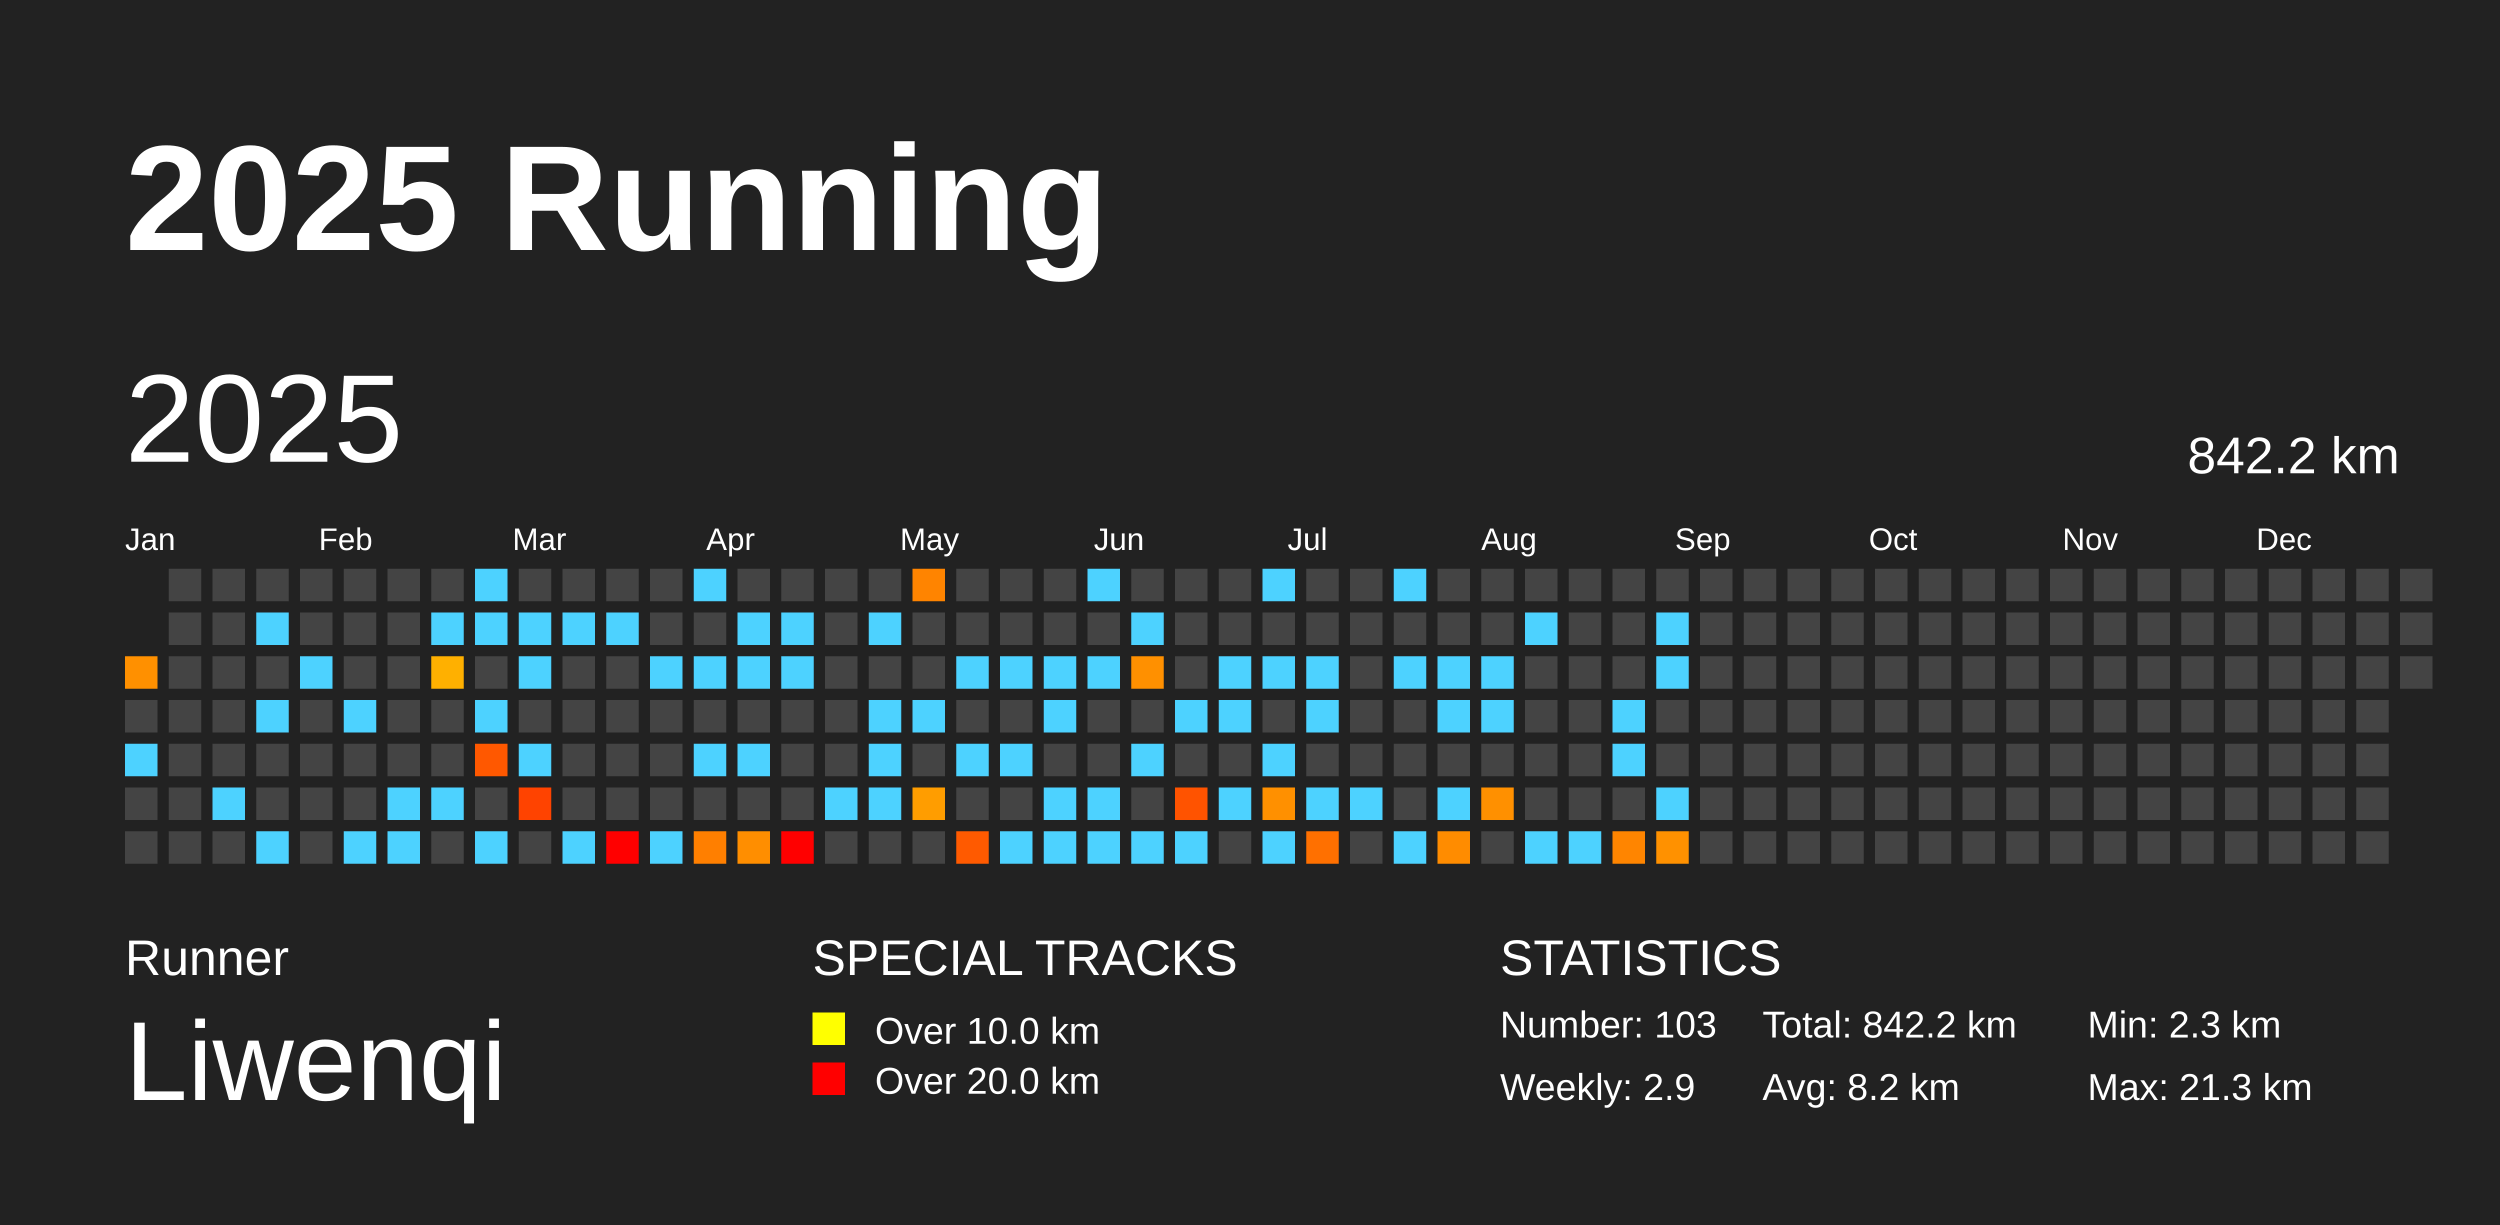
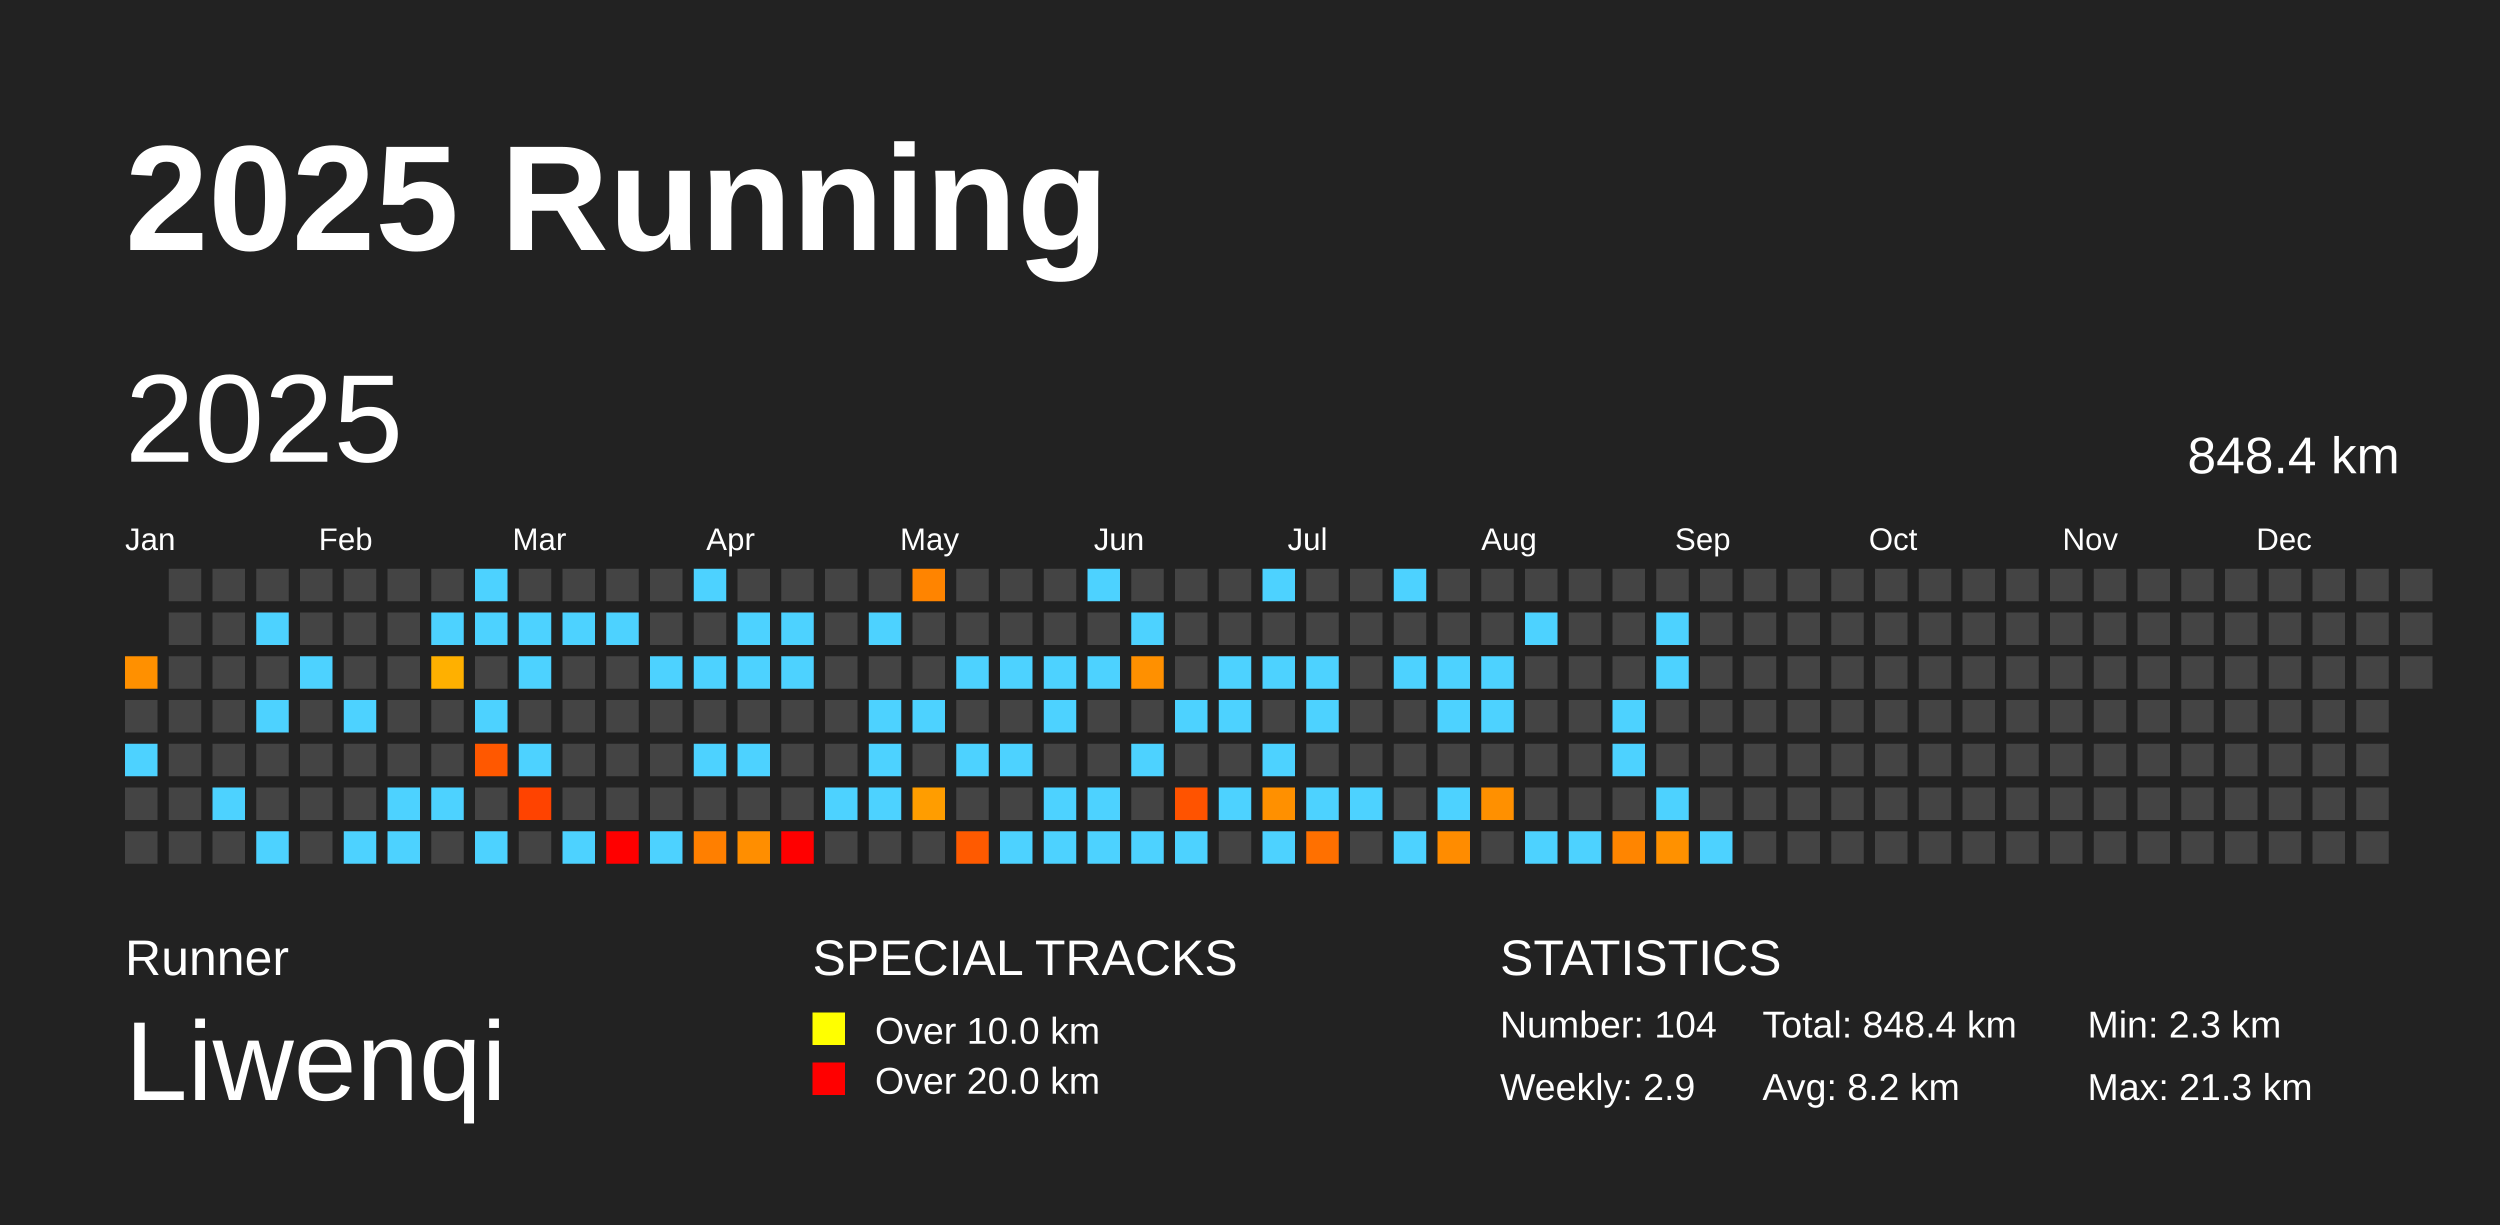
<svg xmlns="http://www.w3.org/2000/svg" baseProfile="full" height="98mm" version="1.1" viewBox="0,0,200,98" width="200mm">
  <defs />
  <rect fill="#222222" height="98" width="200" x="0" y="0" />
  <text fill="#FFFFFF" style="font-size:12px; font-family:Arial; font-weight:bold;" x="10" y="20">2025 Running</text>
  <text fill="#FFFFFF" style="font-size:4px; font-family:Arial" x="10" y="78">Runner</text>
  <text fill="#FFFFFF" style="font-size:9px; font-family:Arial" x="10" y="88">Liwenqi</text>
  <text fill="#FFFFFF" style="font-size:4px; font-family:Arial" x="65" y="78">SPECIAL TRACKS</text>
  <rect fill="yellow" height="2.6" width="2.6" x="65" y="81" />
  <text fill="#FFFFFF" style="font-size:3px; font-family:Arial" x="70" y="83.5">Over 10.0 km</text>
  <rect fill="red" height="2.6" width="2.6" x="65" y="85" />
  <text fill="#FFFFFF" style="font-size:3px; font-family:Arial" x="70" y="87.5">Over 20.0 km</text>
  <text fill="#FFFFFF" style="font-size:4px; font-family:Arial" x="120" y="78">STATISTICS</text>
-   <text fill="#FFFFFF" style="font-size:3px; font-family:Arial" x="120" y="83">Number: 103</text>
+   <text fill="#FFFFFF" style="font-size:3px; font-family:Arial" x="120" y="83">Number: 104</text>
  <text fill="#FFFFFF" style="font-size:3px; font-family:Arial" x="120" y="88">Weekly: 2.9</text>
-   <text fill="#FFFFFF" style="font-size:3px; font-family:Arial" x="141" y="83">Total: 842.2 km</text>
+   <text fill="#FFFFFF" style="font-size:3px; font-family:Arial" x="141" y="83">Total: 848.4 km</text>
  <text fill="#FFFFFF" style="font-size:3px; font-family:Arial" x="141" y="88">Avg: 8.2 km</text>
  <text fill="#FFFFFF" style="font-size:3px; font-family:Arial" x="167" y="83">Min: 2.3 km</text>
  <text fill="#FFFFFF" style="font-size:3px; font-family:Arial" x="167" y="88">Max: 21.3 km</text>
  <text dominant-baseline="hanging" fill="#FFFFFF" style="font-size:10.0px; font-family:Arial;" x="10" y="30">2025</text>
-   <text dominant-baseline="hanging" fill="#FFFFFF" style="font-size:4.125px; font-family:Arial;" x="175" y="35">842.2 km</text>
+   <text dominant-baseline="hanging" fill="#FFFFFF" style="font-size:4.125px; font-family:Arial;" x="175" y="35">848.4 km</text>
  <text fill="#FFFFFF" style="font-size:2.5px; font-family:Arial" x="10.0" y="44">Jan</text>
  <text fill="#FFFFFF" style="font-size:2.5px; font-family:Arial" x="25.5" y="44">Feb</text>
  <text fill="#FFFFFF" style="font-size:2.5px; font-family:Arial" x="41.0" y="44">Mar</text>
  <text fill="#FFFFFF" style="font-size:2.5px; font-family:Arial" x="56.5" y="44">Apr</text>
  <text fill="#FFFFFF" style="font-size:2.5px; font-family:Arial" x="72.0" y="44">May</text>
  <text fill="#FFFFFF" style="font-size:2.5px; font-family:Arial" x="87.5" y="44">Jun</text>
  <text fill="#FFFFFF" style="font-size:2.5px; font-family:Arial" x="103.0" y="44">Jul</text>
  <text fill="#FFFFFF" style="font-size:2.5px; font-family:Arial" x="118.5" y="44">Aug</text>
  <text fill="#FFFFFF" style="font-size:2.5px; font-family:Arial" x="134.0" y="44">Sep</text>
  <text fill="#FFFFFF" style="font-size:2.5px; font-family:Arial" x="149.5" y="44">Oct</text>
  <text fill="#FFFFFF" style="font-size:2.5px; font-family:Arial" x="165.0" y="44">Nov</text>
  <text fill="#FFFFFF" style="font-size:2.5px; font-family:Arial" x="180.5" y="44">Dec</text>
  <rect fill="#ff9000" height="2.6" width="2.6" x="10.0" y="52.5" />
  <rect fill="#444444" height="2.6" width="2.6" x="10.0" y="56.0" />
  <rect fill="#4dd2ff" height="2.6" width="2.6" x="10.0" y="59.5" />
  <rect fill="#444444" height="2.6" width="2.6" x="10.0" y="63.0" />
  <rect fill="#444444" height="2.6" width="2.6" x="10.0" y="66.5" />
  <rect fill="#444444" height="2.6" width="2.6" x="13.5" y="45.5" />
  <rect fill="#444444" height="2.6" width="2.6" x="13.5" y="49.0" />
  <rect fill="#444444" height="2.6" width="2.6" x="13.5" y="52.5" />
  <rect fill="#444444" height="2.6" width="2.6" x="13.5" y="56.0" />
  <rect fill="#444444" height="2.6" width="2.6" x="13.5" y="59.5" />
  <rect fill="#444444" height="2.6" width="2.6" x="13.5" y="63.0" />
  <rect fill="#444444" height="2.6" width="2.6" x="13.5" y="66.5" />
  <rect fill="#444444" height="2.6" width="2.6" x="17.0" y="45.5" />
  <rect fill="#444444" height="2.6" width="2.6" x="17.0" y="49.0" />
  <rect fill="#444444" height="2.6" width="2.6" x="17.0" y="52.5" />
  <rect fill="#444444" height="2.6" width="2.6" x="17.0" y="56.0" />
  <rect fill="#444444" height="2.6" width="2.6" x="17.0" y="59.5" />
  <rect fill="#4dd2ff" height="2.6" width="2.6" x="17.0" y="63.0" />
  <rect fill="#444444" height="2.6" width="2.6" x="17.0" y="66.5" />
  <rect fill="#444444" height="2.6" width="2.6" x="20.5" y="45.5" />
  <rect fill="#4dd2ff" height="2.6" width="2.6" x="20.5" y="49.0" />
  <rect fill="#444444" height="2.6" width="2.6" x="20.5" y="52.5" />
  <rect fill="#4dd2ff" height="2.6" width="2.6" x="20.5" y="56.0" />
  <rect fill="#444444" height="2.6" width="2.6" x="20.5" y="59.5" />
  <rect fill="#444444" height="2.6" width="2.6" x="20.5" y="63.0" />
  <rect fill="#4dd2ff" height="2.6" width="2.6" x="20.5" y="66.5" />
  <rect fill="#444444" height="2.6" width="2.6" x="24.0" y="45.5" />
  <rect fill="#444444" height="2.6" width="2.6" x="24.0" y="49.0" />
  <rect fill="#4dd2ff" height="2.6" width="2.6" x="24.0" y="52.5" />
  <rect fill="#444444" height="2.6" width="2.6" x="24.0" y="56.0" />
  <rect fill="#444444" height="2.6" width="2.6" x="24.0" y="59.5" />
  <rect fill="#444444" height="2.6" width="2.6" x="24.0" y="63.0" />
  <rect fill="#444444" height="2.6" width="2.6" x="24.0" y="66.5" />
  <rect fill="#444444" height="2.6" width="2.6" x="27.5" y="45.5" />
  <rect fill="#444444" height="2.6" width="2.6" x="27.5" y="49.0" />
  <rect fill="#444444" height="2.6" width="2.6" x="27.5" y="52.5" />
  <rect fill="#4dd2ff" height="2.6" width="2.6" x="27.5" y="56.0" />
  <rect fill="#444444" height="2.6" width="2.6" x="27.5" y="59.5" />
  <rect fill="#444444" height="2.6" width="2.6" x="27.5" y="63.0" />
  <rect fill="#4dd2ff" height="2.6" width="2.6" x="27.5" y="66.5" />
  <rect fill="#444444" height="2.6" width="2.6" x="31.0" y="45.5" />
  <rect fill="#444444" height="2.6" width="2.6" x="31.0" y="49.0" />
  <rect fill="#444444" height="2.6" width="2.6" x="31.0" y="52.5" />
  <rect fill="#444444" height="2.6" width="2.6" x="31.0" y="56.0" />
  <rect fill="#444444" height="2.6" width="2.6" x="31.0" y="59.5" />
  <rect fill="#4dd2ff" height="2.6" width="2.6" x="31.0" y="63.0" />
  <rect fill="#4dd2ff" height="2.6" width="2.6" x="31.0" y="66.5" />
  <rect fill="#444444" height="2.6" width="2.6" x="34.5" y="45.5" />
  <rect fill="#4dd2ff" height="2.6" width="2.6" x="34.5" y="49.0" />
  <rect fill="#ffb000" height="2.6" width="2.6" x="34.5" y="52.5" />
  <rect fill="#444444" height="2.6" width="2.6" x="34.5" y="56.0" />
  <rect fill="#444444" height="2.6" width="2.6" x="34.5" y="59.5" />
  <rect fill="#4dd2ff" height="2.6" width="2.6" x="34.5" y="63.0" />
  <rect fill="#444444" height="2.6" width="2.6" x="34.5" y="66.5" />
  <rect fill="#4dd2ff" height="2.6" width="2.6" x="38.0" y="45.5" />
  <rect fill="#4dd2ff" height="2.6" width="2.6" x="38.0" y="49.0" />
  <rect fill="#444444" height="2.6" width="2.6" x="38.0" y="52.5" />
  <rect fill="#4dd2ff" height="2.6" width="2.6" x="38.0" y="56.0" />
  <rect fill="#ff5800" height="2.6" width="2.6" x="38.0" y="59.5" />
  <rect fill="#444444" height="2.6" width="2.6" x="38.0" y="63.0" />
  <rect fill="#4dd2ff" height="2.6" width="2.6" x="38.0" y="66.5" />
  <rect fill="#444444" height="2.6" width="2.6" x="41.5" y="45.5" />
  <rect fill="#4dd2ff" height="2.6" width="2.6" x="41.5" y="49.0" />
  <rect fill="#4dd2ff" height="2.6" width="2.6" x="41.5" y="52.5" />
  <rect fill="#444444" height="2.6" width="2.6" x="41.5" y="56.0" />
  <rect fill="#4dd2ff" height="2.6" width="2.6" x="41.5" y="59.5" />
  <rect fill="#ff4300" height="2.6" width="2.6" x="41.5" y="63.0" />
  <rect fill="#444444" height="2.6" width="2.6" x="41.5" y="66.5" />
  <rect fill="#444444" height="2.6" width="2.6" x="45.0" y="45.5" />
  <rect fill="#4dd2ff" height="2.6" width="2.6" x="45.0" y="49.0" />
  <rect fill="#444444" height="2.6" width="2.6" x="45.0" y="52.5" />
  <rect fill="#444444" height="2.6" width="2.6" x="45.0" y="56.0" />
  <rect fill="#444444" height="2.6" width="2.6" x="45.0" y="59.5" />
  <rect fill="#444444" height="2.6" width="2.6" x="45.0" y="63.0" />
  <rect fill="#4dd2ff" height="2.6" width="2.6" x="45.0" y="66.5" />
  <rect fill="#444444" height="2.6" width="2.6" x="48.5" y="45.5" />
  <rect fill="#4dd2ff" height="2.6" width="2.6" x="48.5" y="49.0" />
  <rect fill="#444444" height="2.6" width="2.6" x="48.5" y="52.5" />
  <rect fill="#444444" height="2.6" width="2.6" x="48.5" y="56.0" />
  <rect fill="#444444" height="2.6" width="2.6" x="48.5" y="59.5" />
  <rect fill="#444444" height="2.6" width="2.6" x="48.5" y="63.0" />
  <rect fill="red" height="2.6" width="2.6" x="48.5" y="66.5" />
  <rect fill="#444444" height="2.6" width="2.6" x="52.0" y="45.5" />
  <rect fill="#444444" height="2.6" width="2.6" x="52.0" y="49.0" />
  <rect fill="#4dd2ff" height="2.6" width="2.6" x="52.0" y="52.5" />
  <rect fill="#444444" height="2.6" width="2.6" x="52.0" y="56.0" />
  <rect fill="#444444" height="2.6" width="2.6" x="52.0" y="59.5" />
  <rect fill="#444444" height="2.6" width="2.6" x="52.0" y="63.0" />
  <rect fill="#4dd2ff" height="2.6" width="2.6" x="52.0" y="66.5" />
  <rect fill="#4dd2ff" height="2.6" width="2.6" x="55.5" y="45.5" />
  <rect fill="#444444" height="2.6" width="2.6" x="55.5" y="49.0" />
  <rect fill="#4dd2ff" height="2.6" width="2.6" x="55.5" y="52.5" />
  <rect fill="#444444" height="2.6" width="2.6" x="55.5" y="56.0" />
  <rect fill="#4dd2ff" height="2.6" width="2.6" x="55.5" y="59.5" />
  <rect fill="#444444" height="2.6" width="2.6" x="55.5" y="63.0" />
  <rect fill="#ff7f00" height="2.6" width="2.6" x="55.5" y="66.5" />
  <rect fill="#444444" height="2.6" width="2.6" x="59.0" y="45.5" />
  <rect fill="#4dd2ff" height="2.6" width="2.6" x="59.0" y="49.0" />
  <rect fill="#4dd2ff" height="2.6" width="2.6" x="59.0" y="52.5" />
  <rect fill="#444444" height="2.6" width="2.6" x="59.0" y="56.0" />
  <rect fill="#4dd2ff" height="2.6" width="2.6" x="59.0" y="59.5" />
  <rect fill="#444444" height="2.6" width="2.6" x="59.0" y="63.0" />
  <rect fill="#ff8e00" height="2.6" width="2.6" x="59.0" y="66.5" />
  <rect fill="#444444" height="2.6" width="2.6" x="62.5" y="45.5" />
  <rect fill="#4dd2ff" height="2.6" width="2.6" x="62.5" y="49.0" />
  <rect fill="#4dd2ff" height="2.6" width="2.6" x="62.5" y="52.5" />
  <rect fill="#444444" height="2.6" width="2.6" x="62.5" y="56.0" />
  <rect fill="#444444" height="2.6" width="2.6" x="62.5" y="59.5" />
  <rect fill="#444444" height="2.6" width="2.6" x="62.5" y="63.0" />
  <rect fill="red" height="2.6" width="2.6" x="62.5" y="66.5" />
  <rect fill="#444444" height="2.6" width="2.6" x="66.0" y="45.5" />
  <rect fill="#444444" height="2.6" width="2.6" x="66.0" y="49.0" />
  <rect fill="#444444" height="2.6" width="2.6" x="66.0" y="52.5" />
  <rect fill="#444444" height="2.6" width="2.6" x="66.0" y="56.0" />
  <rect fill="#444444" height="2.6" width="2.6" x="66.0" y="59.5" />
  <rect fill="#4dd2ff" height="2.6" width="2.6" x="66.0" y="63.0" />
  <rect fill="#444444" height="2.6" width="2.6" x="66.0" y="66.5" />
  <rect fill="#444444" height="2.6" width="2.6" x="69.5" y="45.5" />
  <rect fill="#4dd2ff" height="2.6" width="2.6" x="69.5" y="49.0" />
  <rect fill="#444444" height="2.6" width="2.6" x="69.5" y="52.5" />
  <rect fill="#4dd2ff" height="2.6" width="2.6" x="69.5" y="56.0" />
  <rect fill="#4dd2ff" height="2.6" width="2.6" x="69.5" y="59.5" />
  <rect fill="#4dd2ff" height="2.6" width="2.6" x="69.5" y="63.0" />
  <rect fill="#444444" height="2.6" width="2.6" x="69.5" y="66.5" />
  <rect fill="#ff8400" height="2.6" width="2.6" x="73.0" y="45.5" />
  <rect fill="#444444" height="2.6" width="2.6" x="73.0" y="49.0" />
  <rect fill="#444444" height="2.6" width="2.6" x="73.0" y="52.5" />
  <rect fill="#4dd2ff" height="2.6" width="2.6" x="73.0" y="56.0" />
  <rect fill="#444444" height="2.6" width="2.6" x="73.0" y="59.5" />
  <rect fill="#ff9d00" height="2.6" width="2.6" x="73.0" y="63.0" />
  <rect fill="#444444" height="2.6" width="2.6" x="73.0" y="66.5" />
  <rect fill="#444444" height="2.6" width="2.6" x="76.5" y="45.5" />
  <rect fill="#444444" height="2.6" width="2.6" x="76.5" y="49.0" />
  <rect fill="#4dd2ff" height="2.6" width="2.6" x="76.5" y="52.5" />
  <rect fill="#444444" height="2.6" width="2.6" x="76.5" y="56.0" />
  <rect fill="#4dd2ff" height="2.6" width="2.6" x="76.5" y="59.5" />
  <rect fill="#444444" height="2.6" width="2.6" x="76.5" y="63.0" />
  <rect fill="#ff5a00" height="2.6" width="2.6" x="76.5" y="66.5" />
  <rect fill="#444444" height="2.6" width="2.6" x="80.0" y="45.5" />
  <rect fill="#444444" height="2.6" width="2.6" x="80.0" y="49.0" />
  <rect fill="#4dd2ff" height="2.6" width="2.6" x="80.0" y="52.5" />
  <rect fill="#444444" height="2.6" width="2.6" x="80.0" y="56.0" />
  <rect fill="#4dd2ff" height="2.6" width="2.6" x="80.0" y="59.5" />
  <rect fill="#444444" height="2.6" width="2.6" x="80.0" y="63.0" />
  <rect fill="#4dd2ff" height="2.6" width="2.6" x="80.0" y="66.5" />
  <rect fill="#444444" height="2.6" width="2.6" x="83.5" y="45.5" />
  <rect fill="#444444" height="2.6" width="2.6" x="83.5" y="49.0" />
  <rect fill="#4dd2ff" height="2.6" width="2.6" x="83.5" y="52.5" />
  <rect fill="#4dd2ff" height="2.6" width="2.6" x="83.5" y="56.0" />
  <rect fill="#444444" height="2.6" width="2.6" x="83.5" y="59.5" />
  <rect fill="#4dd2ff" height="2.6" width="2.6" x="83.5" y="63.0" />
  <rect fill="#4dd2ff" height="2.6" width="2.6" x="83.5" y="66.5" />
  <rect fill="#4dd2ff" height="2.6" width="2.6" x="87.0" y="45.5" />
  <rect fill="#444444" height="2.6" width="2.6" x="87.0" y="49.0" />
  <rect fill="#4dd2ff" height="2.6" width="2.6" x="87.0" y="52.5" />
  <rect fill="#444444" height="2.6" width="2.6" x="87.0" y="56.0" />
  <rect fill="#444444" height="2.6" width="2.6" x="87.0" y="59.5" />
  <rect fill="#4dd2ff" height="2.6" width="2.6" x="87.0" y="63.0" />
  <rect fill="#4dd2ff" height="2.6" width="2.6" x="87.0" y="66.5" />
  <rect fill="#444444" height="2.6" width="2.6" x="90.5" y="45.5" />
  <rect fill="#4dd2ff" height="2.6" width="2.6" x="90.5" y="49.0" />
  <rect fill="#ff9000" height="2.6" width="2.6" x="90.5" y="52.5" />
  <rect fill="#444444" height="2.6" width="2.6" x="90.5" y="56.0" />
  <rect fill="#4dd2ff" height="2.6" width="2.6" x="90.5" y="59.5" />
  <rect fill="#444444" height="2.6" width="2.6" x="90.5" y="63.0" />
  <rect fill="#4dd2ff" height="2.6" width="2.6" x="90.5" y="66.5" />
  <rect fill="#444444" height="2.6" width="2.6" x="94.0" y="45.5" />
  <rect fill="#444444" height="2.6" width="2.6" x="94.0" y="49.0" />
  <rect fill="#444444" height="2.6" width="2.6" x="94.0" y="52.5" />
  <rect fill="#4dd2ff" height="2.6" width="2.6" x="94.0" y="56.0" />
  <rect fill="#444444" height="2.6" width="2.6" x="94.0" y="59.5" />
  <rect fill="#ff5300" height="2.6" width="2.6" x="94.0" y="63.0" />
  <rect fill="#4dd2ff" height="2.6" width="2.6" x="94.0" y="66.5" />
  <rect fill="#444444" height="2.6" width="2.6" x="97.5" y="45.5" />
  <rect fill="#444444" height="2.6" width="2.6" x="97.5" y="49.0" />
  <rect fill="#4dd2ff" height="2.6" width="2.6" x="97.5" y="52.5" />
  <rect fill="#4dd2ff" height="2.6" width="2.6" x="97.5" y="56.0" />
  <rect fill="#444444" height="2.6" width="2.6" x="97.5" y="59.5" />
  <rect fill="#4dd2ff" height="2.6" width="2.6" x="97.5" y="63.0" />
  <rect fill="#444444" height="2.6" width="2.6" x="97.5" y="66.5" />
  <rect fill="#4dd2ff" height="2.6" width="2.6" x="101.0" y="45.5" />
  <rect fill="#444444" height="2.6" width="2.6" x="101.0" y="49.0" />
  <rect fill="#4dd2ff" height="2.6" width="2.6" x="101.0" y="52.5" />
  <rect fill="#444444" height="2.6" width="2.6" x="101.0" y="56.0" />
  <rect fill="#4dd2ff" height="2.6" width="2.6" x="101.0" y="59.5" />
  <rect fill="#ff9000" height="2.6" width="2.6" x="101.0" y="63.0" />
  <rect fill="#4dd2ff" height="2.6" width="2.6" x="101.0" y="66.5" />
  <rect fill="#444444" height="2.6" width="2.6" x="104.5" y="45.5" />
  <rect fill="#444444" height="2.6" width="2.6" x="104.5" y="49.0" />
  <rect fill="#4dd2ff" height="2.6" width="2.6" x="104.5" y="52.5" />
  <rect fill="#4dd2ff" height="2.6" width="2.6" x="104.5" y="56.0" />
  <rect fill="#444444" height="2.6" width="2.6" x="104.5" y="59.5" />
  <rect fill="#4dd2ff" height="2.6" width="2.6" x="104.5" y="63.0" />
  <rect fill="#ff7000" height="2.6" width="2.6" x="104.5" y="66.5" />
  <rect fill="#444444" height="2.6" width="2.6" x="108.0" y="45.5" />
  <rect fill="#444444" height="2.6" width="2.6" x="108.0" y="49.0" />
  <rect fill="#444444" height="2.6" width="2.6" x="108.0" y="52.5" />
  <rect fill="#444444" height="2.6" width="2.6" x="108.0" y="56.0" />
  <rect fill="#444444" height="2.6" width="2.6" x="108.0" y="59.5" />
  <rect fill="#4dd2ff" height="2.6" width="2.6" x="108.0" y="63.0" />
  <rect fill="#444444" height="2.6" width="2.6" x="108.0" y="66.5" />
  <rect fill="#4dd2ff" height="2.6" width="2.6" x="111.5" y="45.5" />
  <rect fill="#444444" height="2.6" width="2.6" x="111.5" y="49.0" />
  <rect fill="#4dd2ff" height="2.6" width="2.6" x="111.5" y="52.5" />
  <rect fill="#444444" height="2.6" width="2.6" x="111.5" y="56.0" />
  <rect fill="#444444" height="2.6" width="2.6" x="111.5" y="59.5" />
  <rect fill="#444444" height="2.6" width="2.6" x="111.5" y="63.0" />
  <rect fill="#4dd2ff" height="2.6" width="2.6" x="111.5" y="66.5" />
  <rect fill="#444444" height="2.6" width="2.6" x="115.0" y="45.5" />
  <rect fill="#444444" height="2.6" width="2.6" x="115.0" y="49.0" />
  <rect fill="#4dd2ff" height="2.6" width="2.6" x="115.0" y="52.5" />
  <rect fill="#4dd2ff" height="2.6" width="2.6" x="115.0" y="56.0" />
  <rect fill="#444444" height="2.6" width="2.6" x="115.0" y="59.5" />
  <rect fill="#4dd2ff" height="2.6" width="2.6" x="115.0" y="63.0" />
  <rect fill="#ff8c00" height="2.6" width="2.6" x="115.0" y="66.5" />
  <rect fill="#444444" height="2.6" width="2.6" x="118.5" y="45.5" />
  <rect fill="#444444" height="2.6" width="2.6" x="118.5" y="49.0" />
  <rect fill="#4dd2ff" height="2.6" width="2.6" x="118.5" y="52.5" />
  <rect fill="#4dd2ff" height="2.6" width="2.6" x="118.5" y="56.0" />
  <rect fill="#444444" height="2.6" width="2.6" x="118.5" y="59.5" />
  <rect fill="#ff9000" height="2.6" width="2.6" x="118.5" y="63.0" />
  <rect fill="#444444" height="2.6" width="2.6" x="118.5" y="66.5" />
  <rect fill="#444444" height="2.6" width="2.6" x="122.0" y="45.5" />
  <rect fill="#4dd2ff" height="2.6" width="2.6" x="122.0" y="49.0" />
  <rect fill="#444444" height="2.6" width="2.6" x="122.0" y="52.5" />
  <rect fill="#444444" height="2.6" width="2.6" x="122.0" y="56.0" />
  <rect fill="#444444" height="2.6" width="2.6" x="122.0" y="59.5" />
  <rect fill="#444444" height="2.6" width="2.6" x="122.0" y="63.0" />
  <rect fill="#4dd2ff" height="2.6" width="2.6" x="122.0" y="66.5" />
  <rect fill="#444444" height="2.6" width="2.6" x="125.5" y="45.5" />
  <rect fill="#444444" height="2.6" width="2.6" x="125.5" y="49.0" />
  <rect fill="#444444" height="2.6" width="2.6" x="125.5" y="52.5" />
  <rect fill="#444444" height="2.6" width="2.6" x="125.5" y="56.0" />
  <rect fill="#444444" height="2.6" width="2.6" x="125.5" y="59.5" />
  <rect fill="#444444" height="2.6" width="2.6" x="125.5" y="63.0" />
  <rect fill="#4dd2ff" height="2.6" width="2.6" x="125.5" y="66.5" />
  <rect fill="#444444" height="2.6" width="2.6" x="129.0" y="45.5" />
  <rect fill="#444444" height="2.6" width="2.6" x="129.0" y="49.0" />
  <rect fill="#444444" height="2.6" width="2.6" x="129.0" y="52.5" />
  <rect fill="#4dd2ff" height="2.6" width="2.6" x="129.0" y="56.0" />
  <rect fill="#4dd2ff" height="2.6" width="2.6" x="129.0" y="59.5" />
  <rect fill="#444444" height="2.6" width="2.6" x="129.0" y="63.0" />
  <rect fill="#ff8500" height="2.6" width="2.6" x="129.0" y="66.5" />
  <rect fill="#444444" height="2.6" width="2.6" x="132.5" y="45.5" />
  <rect fill="#4dd2ff" height="2.6" width="2.6" x="132.5" y="49.0" />
  <rect fill="#4dd2ff" height="2.6" width="2.6" x="132.5" y="52.5" />
  <rect fill="#444444" height="2.6" width="2.6" x="132.5" y="56.0" />
  <rect fill="#444444" height="2.6" width="2.6" x="132.5" y="59.5" />
  <rect fill="#4dd2ff" height="2.6" width="2.6" x="132.5" y="63.0" />
  <rect fill="#ff9100" height="2.6" width="2.6" x="132.5" y="66.5" />
  <rect fill="#444444" height="2.6" width="2.6" x="136.0" y="45.5" />
  <rect fill="#444444" height="2.6" width="2.6" x="136.0" y="49.0" />
  <rect fill="#444444" height="2.6" width="2.6" x="136.0" y="52.5" />
  <rect fill="#444444" height="2.6" width="2.6" x="136.0" y="56.0" />
  <rect fill="#444444" height="2.6" width="2.6" x="136.0" y="59.5" />
  <rect fill="#444444" height="2.6" width="2.6" x="136.0" y="63.0" />
-   <rect fill="#444444" height="2.6" width="2.6" x="136.0" y="66.5" />
+   <rect fill="#4dd2ff" height="2.6" width="2.6" x="136.0" y="66.5" />
  <rect fill="#444444" height="2.6" width="2.6" x="139.5" y="45.5" />
  <rect fill="#444444" height="2.6" width="2.6" x="139.5" y="49.0" />
  <rect fill="#444444" height="2.6" width="2.6" x="139.5" y="52.5" />
  <rect fill="#444444" height="2.6" width="2.6" x="139.5" y="56.0" />
  <rect fill="#444444" height="2.6" width="2.6" x="139.5" y="59.5" />
  <rect fill="#444444" height="2.6" width="2.6" x="139.5" y="63.0" />
  <rect fill="#444444" height="2.6" width="2.6" x="139.5" y="66.5" />
  <rect fill="#444444" height="2.6" width="2.6" x="143.0" y="45.5" />
  <rect fill="#444444" height="2.6" width="2.6" x="143.0" y="49.0" />
  <rect fill="#444444" height="2.6" width="2.6" x="143.0" y="52.5" />
  <rect fill="#444444" height="2.6" width="2.6" x="143.0" y="56.0" />
  <rect fill="#444444" height="2.6" width="2.6" x="143.0" y="59.5" />
  <rect fill="#444444" height="2.6" width="2.6" x="143.0" y="63.0" />
  <rect fill="#444444" height="2.6" width="2.6" x="143.0" y="66.5" />
  <rect fill="#444444" height="2.6" width="2.6" x="146.5" y="45.5" />
  <rect fill="#444444" height="2.6" width="2.6" x="146.5" y="49.0" />
  <rect fill="#444444" height="2.6" width="2.6" x="146.5" y="52.5" />
  <rect fill="#444444" height="2.6" width="2.6" x="146.5" y="56.0" />
  <rect fill="#444444" height="2.6" width="2.6" x="146.5" y="59.5" />
  <rect fill="#444444" height="2.6" width="2.6" x="146.5" y="63.0" />
  <rect fill="#444444" height="2.6" width="2.6" x="146.5" y="66.5" />
  <rect fill="#444444" height="2.6" width="2.6" x="150.0" y="45.5" />
  <rect fill="#444444" height="2.6" width="2.6" x="150.0" y="49.0" />
  <rect fill="#444444" height="2.6" width="2.6" x="150.0" y="52.5" />
  <rect fill="#444444" height="2.6" width="2.6" x="150.0" y="56.0" />
  <rect fill="#444444" height="2.6" width="2.6" x="150.0" y="59.5" />
  <rect fill="#444444" height="2.6" width="2.6" x="150.0" y="63.0" />
  <rect fill="#444444" height="2.6" width="2.6" x="150.0" y="66.5" />
  <rect fill="#444444" height="2.6" width="2.6" x="153.5" y="45.5" />
  <rect fill="#444444" height="2.6" width="2.6" x="153.5" y="49.0" />
  <rect fill="#444444" height="2.6" width="2.6" x="153.5" y="52.5" />
  <rect fill="#444444" height="2.6" width="2.6" x="153.5" y="56.0" />
  <rect fill="#444444" height="2.6" width="2.6" x="153.5" y="59.5" />
  <rect fill="#444444" height="2.6" width="2.6" x="153.5" y="63.0" />
  <rect fill="#444444" height="2.6" width="2.6" x="153.5" y="66.5" />
  <rect fill="#444444" height="2.6" width="2.6" x="157.0" y="45.5" />
  <rect fill="#444444" height="2.6" width="2.6" x="157.0" y="49.0" />
  <rect fill="#444444" height="2.6" width="2.6" x="157.0" y="52.5" />
  <rect fill="#444444" height="2.6" width="2.6" x="157.0" y="56.0" />
  <rect fill="#444444" height="2.6" width="2.6" x="157.0" y="59.5" />
  <rect fill="#444444" height="2.6" width="2.6" x="157.0" y="63.0" />
  <rect fill="#444444" height="2.6" width="2.6" x="157.0" y="66.5" />
  <rect fill="#444444" height="2.6" width="2.6" x="160.5" y="45.5" />
  <rect fill="#444444" height="2.6" width="2.6" x="160.5" y="49.0" />
  <rect fill="#444444" height="2.6" width="2.6" x="160.5" y="52.5" />
  <rect fill="#444444" height="2.6" width="2.6" x="160.5" y="56.0" />
  <rect fill="#444444" height="2.6" width="2.6" x="160.5" y="59.5" />
  <rect fill="#444444" height="2.6" width="2.6" x="160.5" y="63.0" />
  <rect fill="#444444" height="2.6" width="2.6" x="160.5" y="66.5" />
  <rect fill="#444444" height="2.6" width="2.6" x="164.0" y="45.5" />
  <rect fill="#444444" height="2.6" width="2.6" x="164.0" y="49.0" />
  <rect fill="#444444" height="2.6" width="2.6" x="164.0" y="52.5" />
  <rect fill="#444444" height="2.6" width="2.6" x="164.0" y="56.0" />
  <rect fill="#444444" height="2.6" width="2.6" x="164.0" y="59.5" />
  <rect fill="#444444" height="2.6" width="2.6" x="164.0" y="63.0" />
  <rect fill="#444444" height="2.6" width="2.6" x="164.0" y="66.5" />
  <rect fill="#444444" height="2.6" width="2.6" x="167.5" y="45.5" />
  <rect fill="#444444" height="2.6" width="2.6" x="167.5" y="49.0" />
  <rect fill="#444444" height="2.6" width="2.6" x="167.5" y="52.5" />
  <rect fill="#444444" height="2.6" width="2.6" x="167.5" y="56.0" />
  <rect fill="#444444" height="2.6" width="2.6" x="167.5" y="59.5" />
  <rect fill="#444444" height="2.6" width="2.6" x="167.5" y="63.0" />
  <rect fill="#444444" height="2.6" width="2.6" x="167.5" y="66.5" />
  <rect fill="#444444" height="2.6" width="2.6" x="171.0" y="45.5" />
  <rect fill="#444444" height="2.6" width="2.6" x="171.0" y="49.0" />
  <rect fill="#444444" height="2.6" width="2.6" x="171.0" y="52.5" />
  <rect fill="#444444" height="2.6" width="2.6" x="171.0" y="56.0" />
  <rect fill="#444444" height="2.6" width="2.6" x="171.0" y="59.5" />
  <rect fill="#444444" height="2.6" width="2.6" x="171.0" y="63.0" />
  <rect fill="#444444" height="2.6" width="2.6" x="171.0" y="66.5" />
  <rect fill="#444444" height="2.6" width="2.6" x="174.5" y="45.5" />
  <rect fill="#444444" height="2.6" width="2.6" x="174.5" y="49.0" />
  <rect fill="#444444" height="2.6" width="2.6" x="174.5" y="52.5" />
  <rect fill="#444444" height="2.6" width="2.6" x="174.5" y="56.0" />
  <rect fill="#444444" height="2.6" width="2.6" x="174.5" y="59.5" />
  <rect fill="#444444" height="2.6" width="2.6" x="174.5" y="63.0" />
  <rect fill="#444444" height="2.6" width="2.6" x="174.5" y="66.5" />
  <rect fill="#444444" height="2.6" width="2.6" x="178.0" y="45.5" />
  <rect fill="#444444" height="2.6" width="2.6" x="178.0" y="49.0" />
  <rect fill="#444444" height="2.6" width="2.6" x="178.0" y="52.5" />
  <rect fill="#444444" height="2.6" width="2.6" x="178.0" y="56.0" />
  <rect fill="#444444" height="2.6" width="2.6" x="178.0" y="59.5" />
  <rect fill="#444444" height="2.6" width="2.6" x="178.0" y="63.0" />
  <rect fill="#444444" height="2.6" width="2.6" x="178.0" y="66.5" />
  <rect fill="#444444" height="2.6" width="2.6" x="181.5" y="45.5" />
  <rect fill="#444444" height="2.6" width="2.6" x="181.5" y="49.0" />
  <rect fill="#444444" height="2.6" width="2.6" x="181.5" y="52.5" />
  <rect fill="#444444" height="2.6" width="2.6" x="181.5" y="56.0" />
  <rect fill="#444444" height="2.6" width="2.6" x="181.5" y="59.5" />
  <rect fill="#444444" height="2.6" width="2.6" x="181.5" y="63.0" />
  <rect fill="#444444" height="2.6" width="2.6" x="181.5" y="66.5" />
  <rect fill="#444444" height="2.6" width="2.6" x="185.0" y="45.5" />
  <rect fill="#444444" height="2.6" width="2.6" x="185.0" y="49.0" />
  <rect fill="#444444" height="2.6" width="2.6" x="185.0" y="52.5" />
  <rect fill="#444444" height="2.6" width="2.6" x="185.0" y="56.0" />
  <rect fill="#444444" height="2.6" width="2.6" x="185.0" y="59.5" />
  <rect fill="#444444" height="2.6" width="2.6" x="185.0" y="63.0" />
  <rect fill="#444444" height="2.6" width="2.6" x="185.0" y="66.5" />
  <rect fill="#444444" height="2.6" width="2.6" x="188.5" y="45.5" />
  <rect fill="#444444" height="2.6" width="2.6" x="188.5" y="49.0" />
  <rect fill="#444444" height="2.6" width="2.6" x="188.5" y="52.5" />
  <rect fill="#444444" height="2.6" width="2.6" x="188.5" y="56.0" />
  <rect fill="#444444" height="2.6" width="2.6" x="188.5" y="59.5" />
  <rect fill="#444444" height="2.6" width="2.6" x="188.5" y="63.0" />
  <rect fill="#444444" height="2.6" width="2.6" x="188.5" y="66.5" />
  <rect fill="#444444" height="2.6" width="2.6" x="192.0" y="45.5" />
  <rect fill="#444444" height="2.6" width="2.6" x="192.0" y="49.0" />
  <rect fill="#444444" height="2.6" width="2.6" x="192.0" y="52.5" />
</svg>
